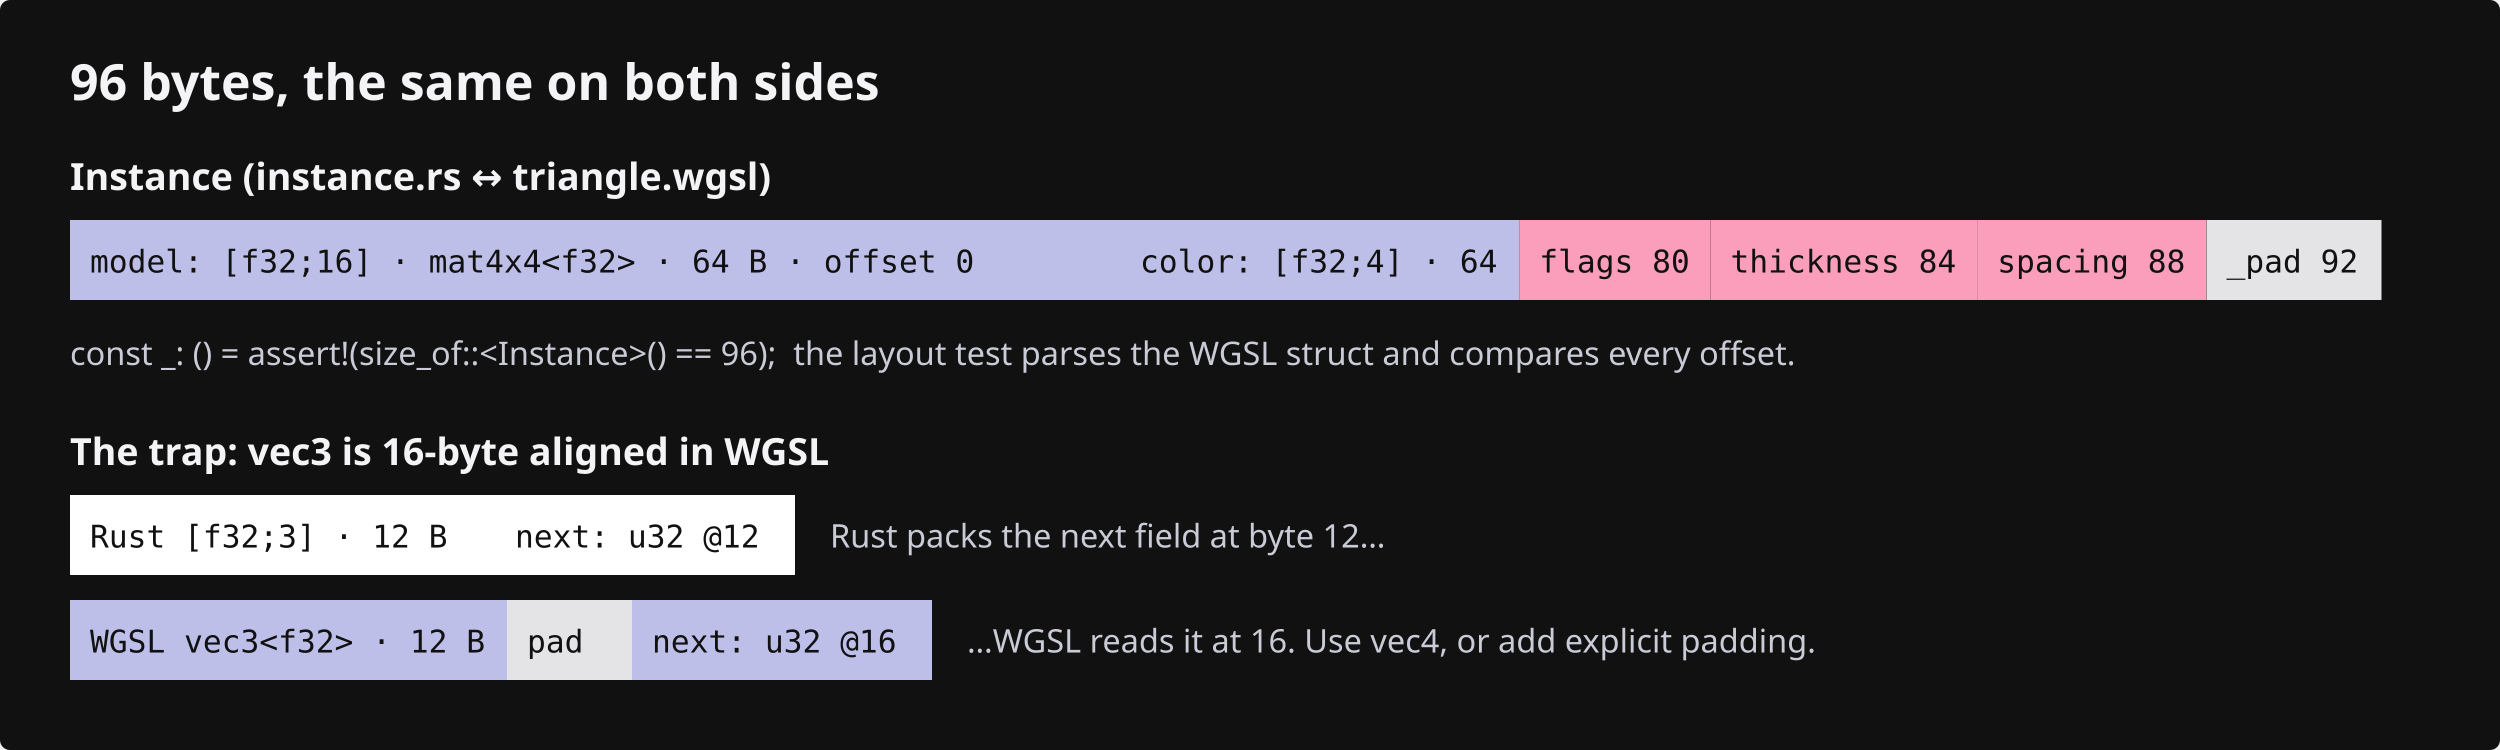
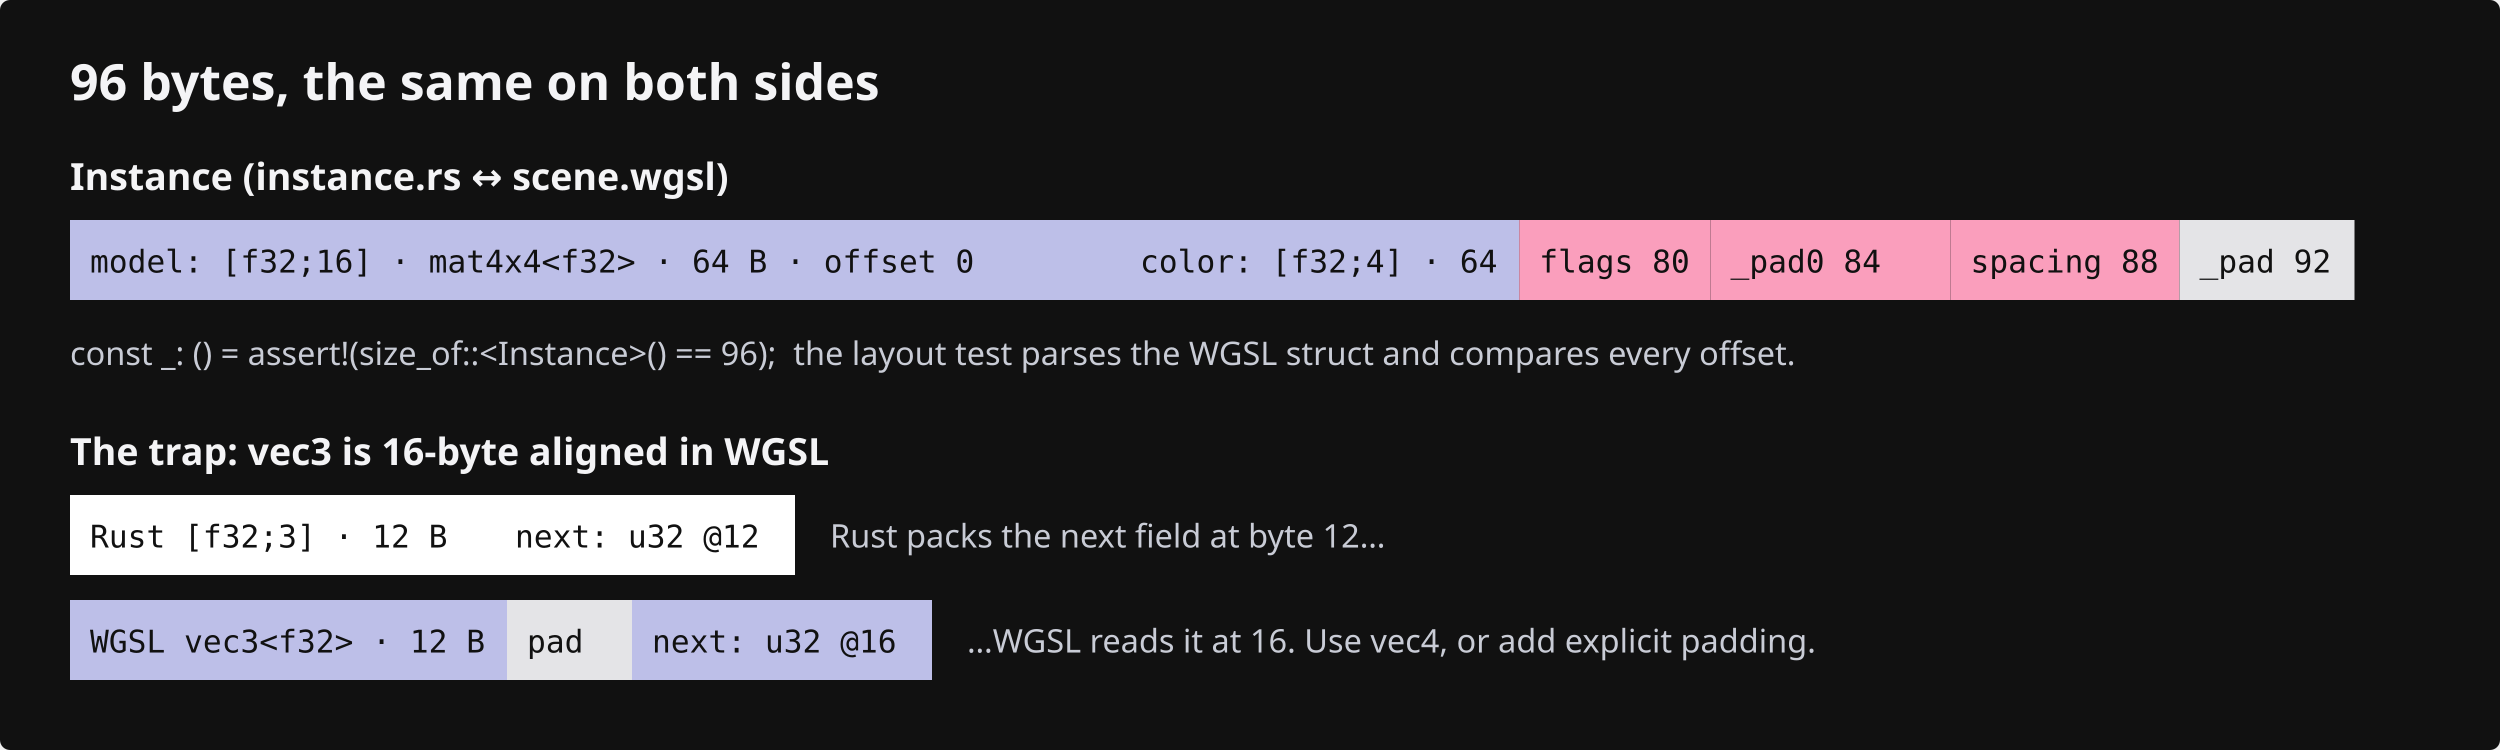
<svg xmlns="http://www.w3.org/2000/svg" viewBox="0 0 1000 300" role="img" aria-labelledby="t d">
  <defs>
    <marker id="a" markerWidth="9" markerHeight="9" refX="7" refY="3" orient="auto">
      <path d="M0,0 L7,3 L0,6" fill="#e4e4e7" />
    </marker>
  </defs>
  <style>text{font-family:system-ui,sans-serif;fill:#f4f4f6;font-size:13px}.h{font-size:20px;font-weight:700}.l{font-size:15px;font-weight:650}.s{font-size:13px;fill:#c9ccd6}.m{font-family:"DejaVu Sans Mono","Liberation Mono",monospace;font-size:12.5px;fill:#f4f4f6}.ar{fill:none;stroke:#e4e4e7;stroke-width:1.6;marker-end:url(#a)}.dash{fill:none;stroke:#e07a26;stroke-width:1.8;stroke-dasharray:7 5}</style>
  <rect width="100%" height="100%" rx="4" fill="#111111" />
-   <text class="h" xml:space="preserve" x="28.0" y="40.0" textLength="324.0" lengthAdjust="spacingAndGlyphs">96 bytes, the same on both sides</text>
-   <text class="l" xml:space="preserve" x="28.0" y="76.0" textLength="282.6" lengthAdjust="spacingAndGlyphs">Instance (instance.rs ↔ triangle.wgsl)</text>
+   <text class="h" xml:space="preserve" x="28.0" y="40.0" textLength="323.9" lengthAdjust="spacingAndGlyphs">96 bytes, the same on both sides</text>
+   <text class="l" xml:space="preserve" x="28.0" y="76.0" textLength="265.8" lengthAdjust="spacingAndGlyphs">Instance (instance.rs ↔ scene.wgsl)</text>
  <rect data-box="c8828" x="28.0" y="88" width="420.0" height="32" fill="#bdbfe8" stroke="#bdbfe8" stroke-width="0" />
-   <text class="m" xml:space="preserve" x="36.0" y="109.0" style="fill:#111111" data-box="c8828" textLength="353.9" lengthAdjust="spacingAndGlyphs">model: [f32;16] · mat4x4&lt;f32&gt; · 64 B · offset 0</text>
+   <text class="m" xml:space="preserve" x="36.0" y="109.0" style="fill:#111111" data-box="c8828" textLength="353.7" lengthAdjust="spacingAndGlyphs">model: [f32;16] · mat4x4&lt;f32&gt; · 64 B · offset 0</text>
  <rect data-box="c88448" x="448.0" y="88" width="159.7" height="32" fill="#bdbfe8" stroke="#bdbfe8" stroke-width="0" />
-   <text class="m" xml:space="preserve" x="456.0" y="109.0" style="fill:#111111" data-box="c88448" textLength="143.2" lengthAdjust="spacingAndGlyphs">color: [f32;4] · 64</text>
+   <text class="m" xml:space="preserve" x="456.0" y="109.0" style="fill:#111111" data-box="c88448" textLength="143.0" lengthAdjust="spacingAndGlyphs">color: [f32;4] · 64</text>
  <rect data-box="c88608" x="607.7" y="88" width="76.5" height="32" fill="#fa9ebc" stroke="#fa9ebc" stroke-width="0" />
-   <text class="m" xml:space="preserve" x="615.7" y="109.0" style="fill:#111111" data-box="c88608" textLength="60.4" lengthAdjust="spacingAndGlyphs">flags 80</text>
-   <rect data-box="c88684" x="684.2" y="88" width="106.8" height="32" fill="#fa9ebc" stroke="#fa9ebc" stroke-width="0" />
-   <text class="m" xml:space="preserve" x="692.2" y="109.0" style="fill:#111111" data-box="c88684" textLength="90.5" lengthAdjust="spacingAndGlyphs">thickness 84</text>
-   <rect data-box="c88791" x="790.9" y="88" width="91.6" height="32" fill="#fa9ebc" stroke="#fa9ebc" stroke-width="0" />
-   <text class="m" xml:space="preserve" x="798.9" y="109.0" style="fill:#111111" data-box="c88791" textLength="75.4" lengthAdjust="spacingAndGlyphs">spacing 88</text>
-   <rect data-box="c88883" x="882.6" y="88" width="70.0" height="32" fill="#e4e4e7" stroke="#e4e4e7" stroke-width="0" />
-   <text class="m" xml:space="preserve" x="890.6" y="109.0" style="fill:#111111" data-box="c88883" textLength="52.8" lengthAdjust="spacingAndGlyphs">_pad 92</text>
-   <text class="s" xml:space="preserve" x="28.0" y="146.0" textLength="689.2" lengthAdjust="spacingAndGlyphs">const _: () = assert!(size_of::&lt;Instance&gt;() == 96);  the layout test parses the WGSL struct and compares every offset.</text>
-   <text class="l" xml:space="preserve" x="28.0" y="186.0" textLength="303.9" lengthAdjust="spacingAndGlyphs">The trap: vec3 is 16-byte aligned in WGSL</text>
+   <text class="m" xml:space="preserve" x="615.7" y="109.0" style="fill:#111111" data-box="c88608" textLength="60.2" lengthAdjust="spacingAndGlyphs">flags 80</text>
+   <rect data-box="c88684" x="684.2" y="88" width="96.0" height="32" fill="#fa9ebc" stroke="#fa9ebc" stroke-width="0" />
+   <text class="m" xml:space="preserve" x="692.2" y="109.0" style="fill:#111111" data-box="c88684" textLength="60.2" lengthAdjust="spacingAndGlyphs">_pad0 84</text>
+   <rect data-box="c88780" x="780.2" y="88" width="91.6" height="32" fill="#fa9ebc" stroke="#fa9ebc" stroke-width="0" />
+   <text class="m" xml:space="preserve" x="788.2" y="109.0" style="fill:#111111" data-box="c88780" textLength="75.3" lengthAdjust="spacingAndGlyphs">spacing 88</text>
+   <rect data-box="c88872" x="871.8" y="88" width="70.0" height="32" fill="#e4e4e7" stroke="#e4e4e7" stroke-width="0" />
+   <text class="m" xml:space="preserve" x="879.8" y="109.0" style="fill:#111111" data-box="c88872" textLength="52.7" lengthAdjust="spacingAndGlyphs">_pad 92</text>
+   <text class="s" xml:space="preserve" x="28.0" y="146.0" textLength="690.2" lengthAdjust="spacingAndGlyphs">const _: () = assert!(size_of::&lt;Instance&gt;() == 96);  the layout test parses the WGSL struct and compares every offset.</text>
+   <text class="l" xml:space="preserve" x="28.0" y="186.0" textLength="303.7" lengthAdjust="spacingAndGlyphs">The trap: vec3 is 16-byte aligned in WGSL</text>
  <rect data-box="c19828" x="28.0" y="198" width="170.0" height="32" fill="#ffffff" stroke="#ffffff" stroke-width="0" />
-   <text class="m" xml:space="preserve" x="36.0" y="219.0" style="fill:#111111" data-box="c19828" textLength="143.2" lengthAdjust="spacingAndGlyphs">Rust [f32;3] · 12 B</text>
+   <text class="m" xml:space="preserve" x="36.0" y="219.0" style="fill:#111111" data-box="c19828" textLength="143.0" lengthAdjust="spacingAndGlyphs">Rust [f32;3] · 12 B</text>
  <rect data-box="c198198" x="198.0" y="198" width="120.0" height="32" fill="#ffffff" stroke="#ffffff" stroke-width="0" />
-   <text class="m" xml:space="preserve" x="206.0" y="219.0" style="fill:#111111" data-box="c198198" textLength="98.0" lengthAdjust="spacingAndGlyphs">next: u32 @12</text>
-   <text class="s" xml:space="preserve" x="332.0" y="219.0" textLength="221.9" lengthAdjust="spacingAndGlyphs">Rust packs the next field at byte 12…</text>
+   <text class="m" xml:space="preserve" x="206.0" y="219.0" style="fill:#111111" data-box="c198198" textLength="97.8" lengthAdjust="spacingAndGlyphs">next: u32 @12</text>
+   <text class="s" xml:space="preserve" x="332.0" y="219.0" textLength="222.2" lengthAdjust="spacingAndGlyphs">Rust packs the next field at byte 12…</text>
  <rect data-box="c24028" x="28.0" y="240" width="174.8" height="32" fill="#bdbfe8" stroke="#bdbfe8" stroke-width="0" />
-   <text class="m" xml:space="preserve" x="36.0" y="261.0" style="fill:#111111" data-box="c24028" textLength="158.2" lengthAdjust="spacingAndGlyphs">WGSL vec3&lt;f32&gt; · 12 B</text>
+   <text class="m" xml:space="preserve" x="36.0" y="261.0" style="fill:#111111" data-box="c24028" textLength="158.0" lengthAdjust="spacingAndGlyphs">WGSL vec3&lt;f32&gt; · 12 B</text>
  <rect data-box="c240203" x="202.8" y="240" width="50.0" height="32" fill="#e4e4e7" stroke="#e4e4e7" stroke-width="0" />
  <text class="m" xml:space="preserve" x="210.8" y="261.0" style="fill:#111111" data-box="c240203" textLength="22.6" lengthAdjust="spacingAndGlyphs">pad</text>
  <rect data-box="c240253" x="252.8" y="240" width="120.0" height="32" fill="#bdbfe8" stroke="#bdbfe8" stroke-width="0" />
-   <text class="m" xml:space="preserve" x="260.8" y="261.0" style="fill:#111111" data-box="c240253" textLength="98.0" lengthAdjust="spacingAndGlyphs">next: u32 @16</text>
-   <text class="s" xml:space="preserve" x="386.8" y="261.0" textLength="339.1" lengthAdjust="spacingAndGlyphs">…WGSL reads it at 16. Use vec4, or add explicit padding.</text>
+   <text class="m" xml:space="preserve" x="260.8" y="261.0" style="fill:#111111" data-box="c240253" textLength="97.8" lengthAdjust="spacingAndGlyphs">next: u32 @16</text>
+   <text class="s" xml:space="preserve" x="386.8" y="261.0" textLength="339.6" lengthAdjust="spacingAndGlyphs">…WGSL reads it at 16. Use vec4, or add explicit padding.</text>
</svg>
